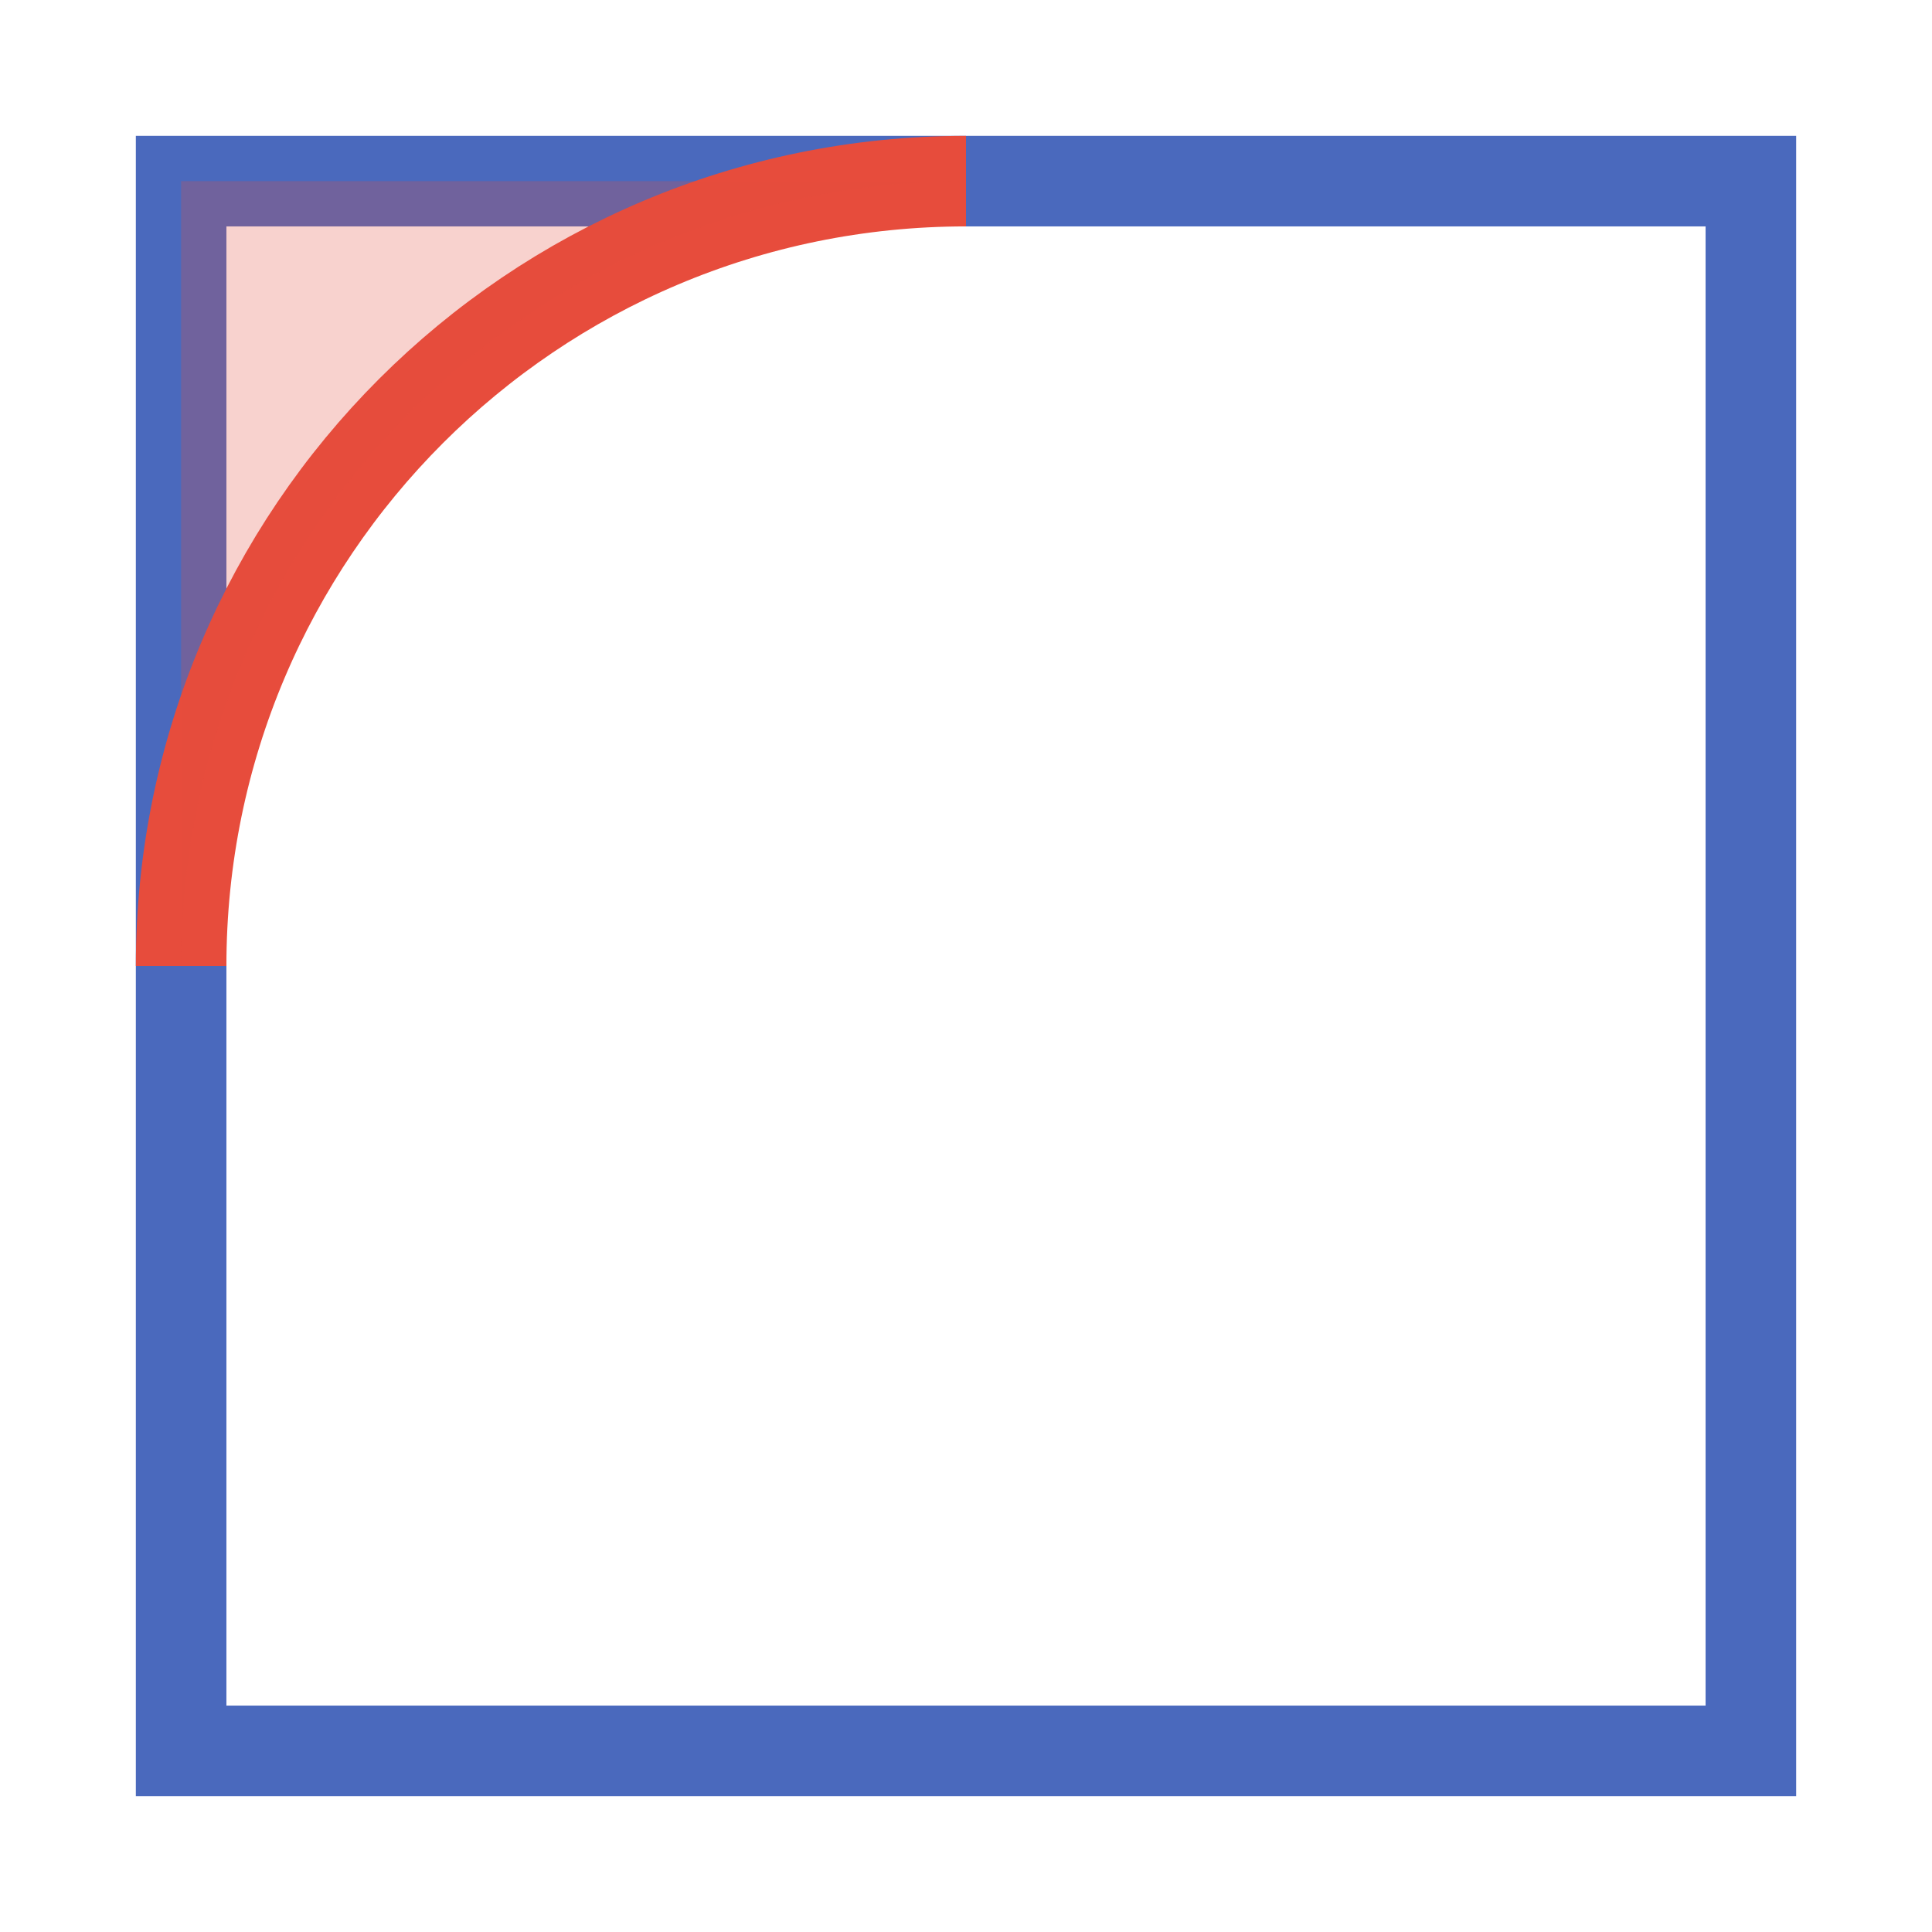
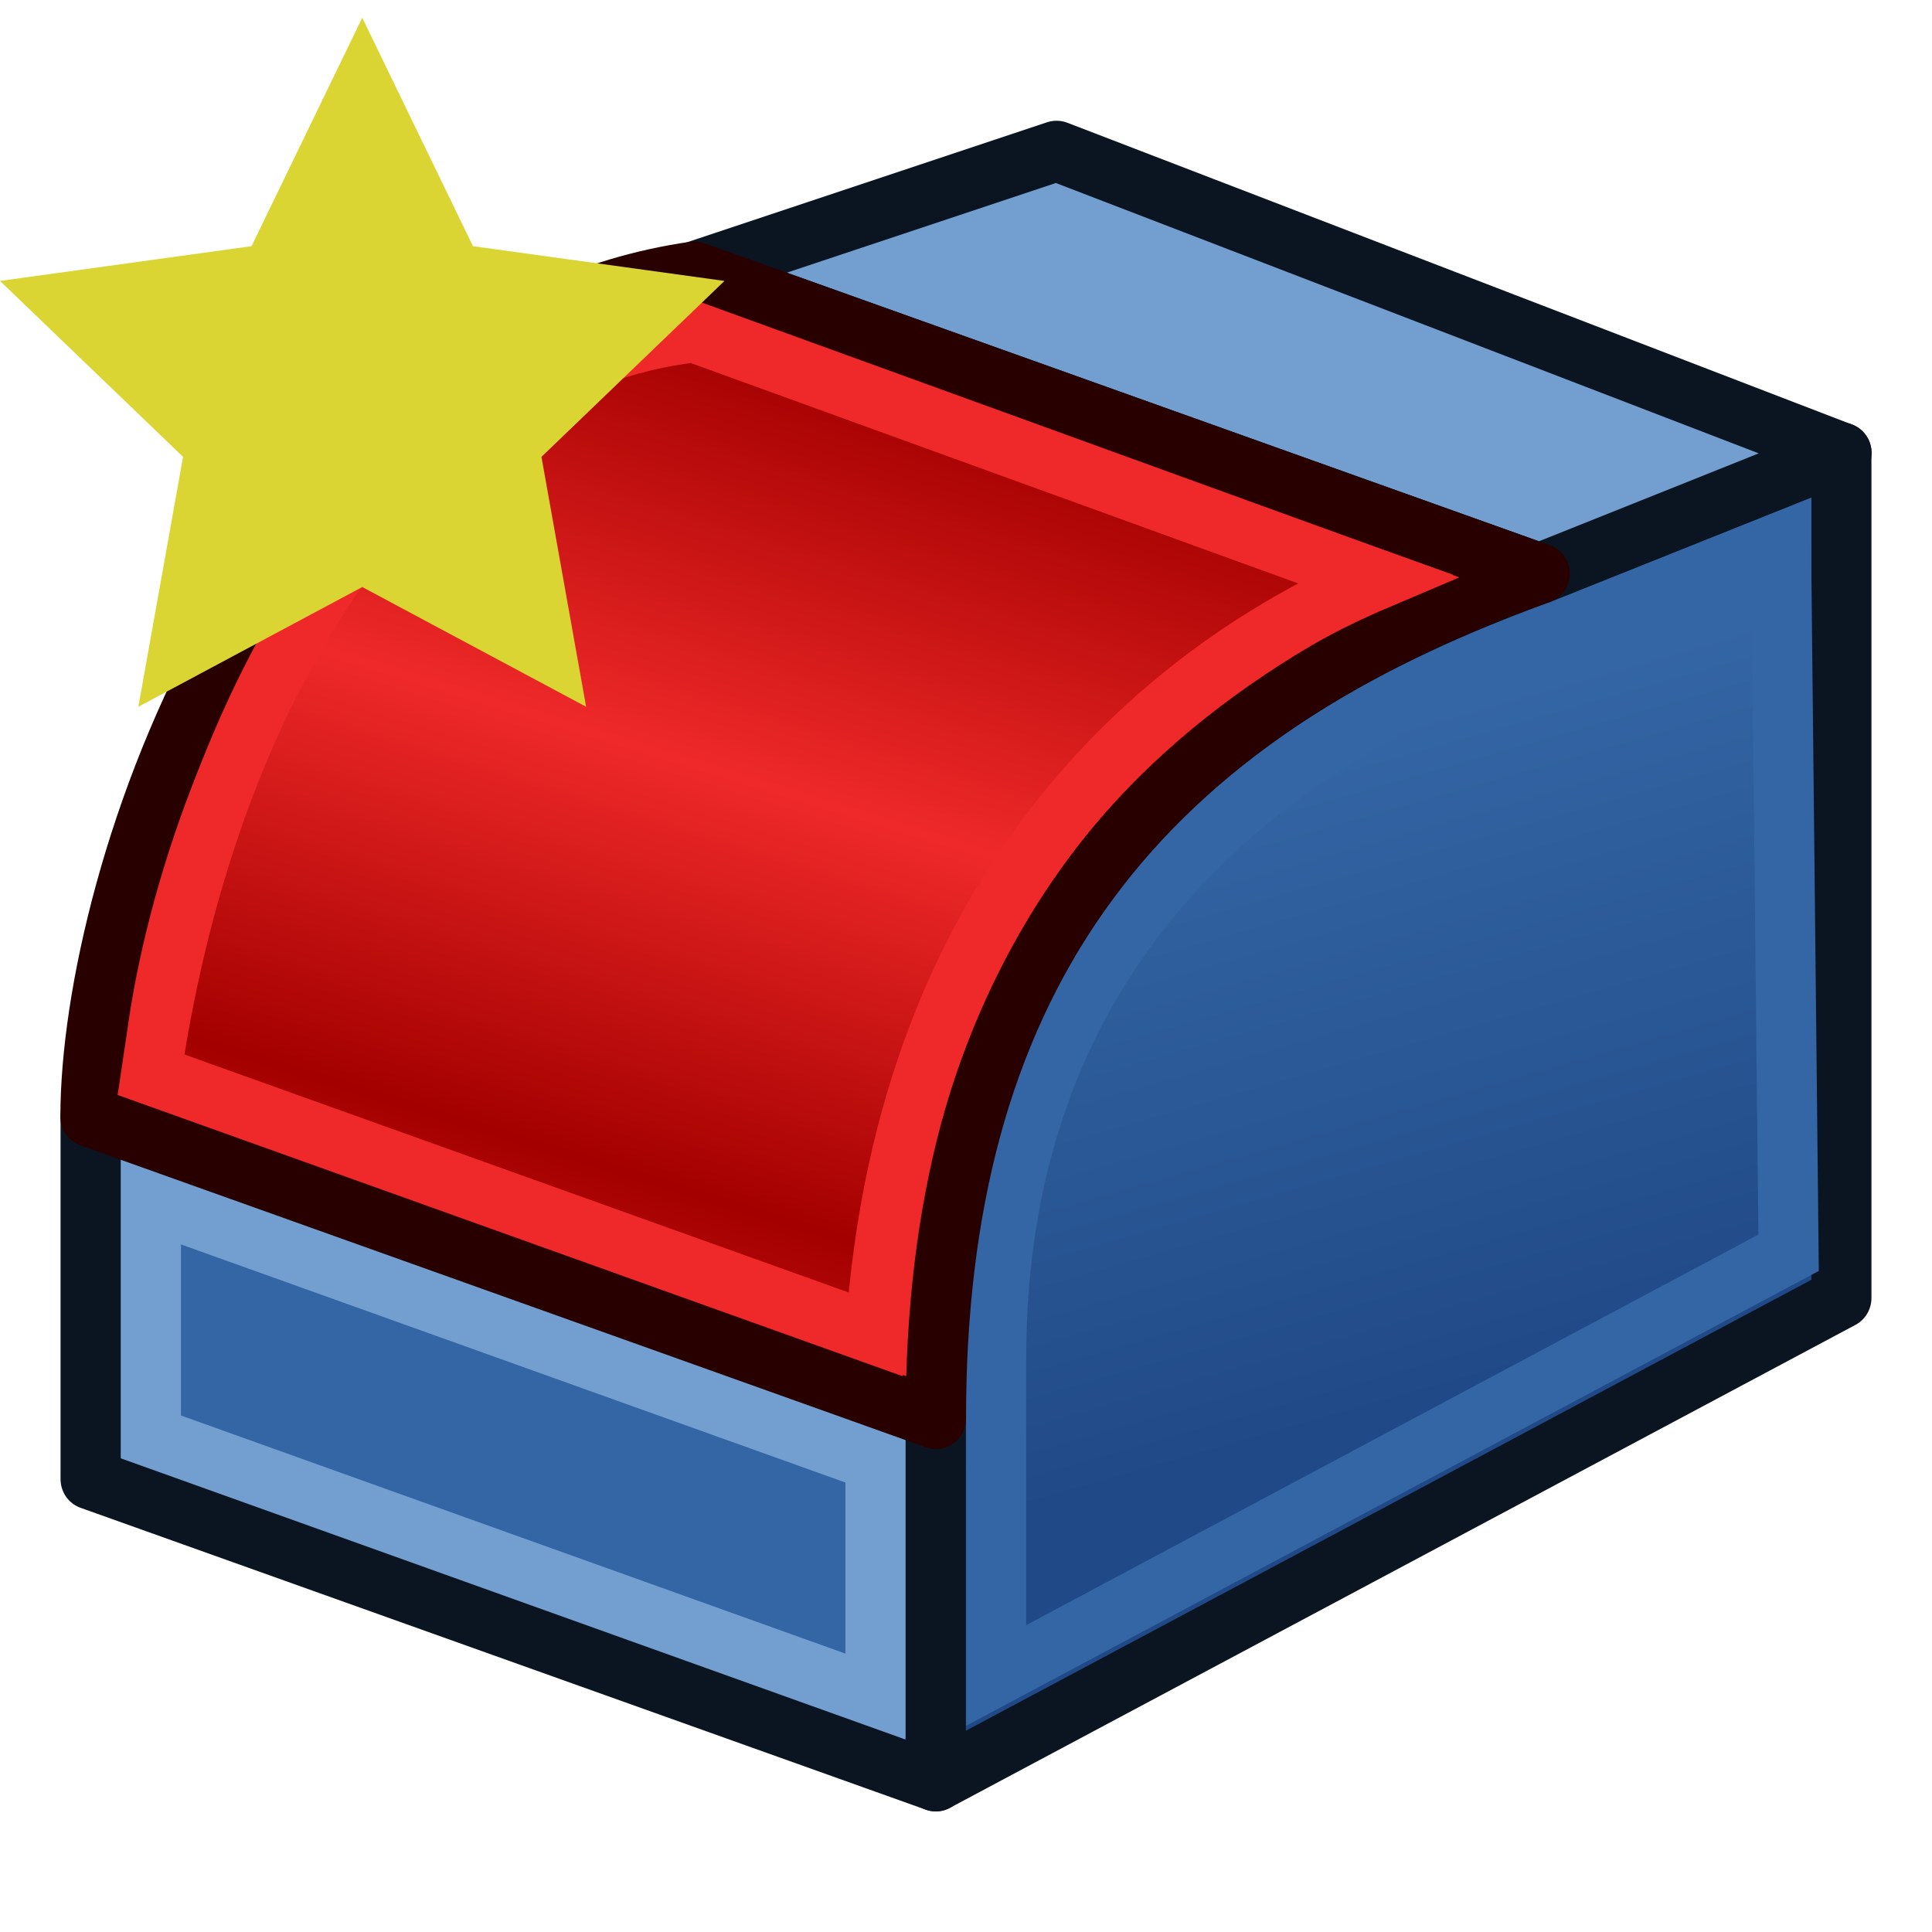
- <svg xmlns="http://www.w3.org/2000/svg" width="64" height="64" viewBox="0 0 64 64">
-   <rect x="6" y="6" width="52" height="52" fill="none" stroke="#4a69bd" stroke-width="3" />
-   <path d="M 6 32 A 26 26 0 0 1 32 6" fill="none" stroke="#e74c3c" stroke-width="3" />
-   <path d="M 6 32 A 26 26 0 0 1 32 6 L 6 6 Z" fill="#e74c3c" fill-opacity="0.25" stroke="none" />
+ <svg xmlns="http://www.w3.org/2000/svg" xmlns:xlink="http://www.w3.org/1999/xlink" width="64px" height="64px" id="svg3364" version="1.1">
+   <defs id="defs3366">
+     <linearGradient id="linearGradient3854">
+       <stop style="stop-color:#204a87;stop-opacity:1;" offset="0" id="stop3856" />
+       <stop style="stop-color:#3465a4;stop-opacity:1" offset="1" id="stop3858" />
+     </linearGradient>
+     <linearGradient id="linearGradient3776">
+       <stop style="stop-color:#f82b39;stop-opacity:1;" offset="0" id="stop3778" />
+       <stop style="stop-color:#520001;stop-opacity:1;" offset="1" id="stop3780" />
+     </linearGradient>
+     <linearGradient id="linearGradient3835">
+       <stop id="stop3837" offset="0" style="stop-color:#637dca;stop-opacity:1;" />
+       <stop id="stop3839" offset="1" style="stop-color:#9eaede;stop-opacity:1;" />
+     </linearGradient>
+     <linearGradient id="linearGradient3827">
+       <stop style="stop-color:#000000;stop-opacity:1;" offset="0" id="stop3829" />
+       <stop style="stop-color:#000000;stop-opacity:0;" offset="1" id="stop3831" />
+     </linearGradient>
+     <linearGradient id="linearGradient3864">
+       <stop id="stop3866" offset="0" style="stop-color:#f82b39;stop-opacity:1;" />
+       <stop id="stop3868" offset="1" style="stop-color:#520001;stop-opacity:1;" />
+     </linearGradient>
+     <linearGradient id="linearGradient3593">
+       <stop style="stop-color:#00aff9;stop-opacity:1;" offset="0" id="stop3595" />
+       <stop style="stop-color:#001ccc;stop-opacity:1;" offset="1" id="stop3597" />
+     </linearGradient>
+     <radialGradient xlink:href="#linearGradient3593-0" id="radialGradient3004-8" gradientUnits="userSpaceOnUse" gradientTransform="translate(-320.5998,-6.63068)" cx="330.638" cy="39.963" fx="330.638" fy="39.963" r="19.571" />
+     <linearGradient id="linearGradient3593-0">
+       <stop style="stop-color:#c8e0f9;stop-opacity:1;" offset="0" id="stop3595-2" />
+       <stop style="stop-color:#637dca;stop-opacity:1;" offset="1" id="stop3597-1" />
+     </linearGradient>
+     <radialGradient r="19.571" fy="39.963" fx="330.638" cy="39.963" cx="330.638" gradientTransform="matrix(-0.9322778,0,0,1.355442,396.3335,-27.20821)" gradientUnits="userSpaceOnUse" id="radialGradient3036" xlink:href="#linearGradient3593-0" />
+     <linearGradient xlink:href="#linearGradient3593" id="linearGradient3799" x1="5.364" y1="34" x2="57" y2="34" gradientUnits="userSpaceOnUse" gradientTransform="matrix(1.284436,0,0,1.270054,-1.198411,-15.13182)" />
+     <linearGradient xlink:href="#linearGradient3776" id="linearGradient3784" x1="24.567" y1="12.949" x2="17.991" y2="28.912" gradientUnits="userSpaceOnUse" />
+     <linearGradient gradientTransform="matrix(1.208021,0,0,1.194495,0.3019306,-10.8223)" xlink:href="#linearGradient3786" id="linearGradient3792" x1="22" y1="25" x2="18" y2="38" gradientUnits="userSpaceOnUse" spreadMethod="reflect" />
+     <linearGradient id="linearGradient3786">
+       <stop style="stop-color:#ef2929;stop-opacity:1" offset="0" id="stop3788" />
+       <stop style="stop-color:#a40000;stop-opacity:1" offset="1" id="stop3790" />
+     </linearGradient>
+     <linearGradient xlink:href="#linearGradient3854" id="linearGradient3860" x1="-32" y1="45" x2="-38" y2="24" gradientUnits="userSpaceOnUse" gradientTransform="matrix(1.208021,0,0,1.194495,101.7757,-10.8223)" />
+   </defs>
+   <g id="layer1">
+     <g id="g3780" transform="matrix(0.8278001,0,0,0.8371743,-0.2499405,9.060152)">
+       <path id="rect2568" d="m 3.926,33.374 33.825,11.945 0,14.334 L 3.926,47.708 z" style="fill:#3465a4;fill-opacity:1;fill-rule:evenodd;stroke:#0b1521;stroke-width:2.402;stroke-linecap:butt;stroke-linejoin:round;stroke-miterlimit:4;stroke-opacity:1;stroke-dasharray:none;stroke-dashoffset:0;marker:none;visibility:visible;display:inline;overflow:visible;enable-background:accumulate" />
+       <path id="rect2568-6" d="m 6.342,36.719 28.993,10.273 0,9.317 L 6.342,46.036 z" style="fill:none;stroke:#729fcf;stroke-width:2.402;stroke-linecap:butt;stroke-linejoin:miter;stroke-miterlimit:4;stroke-opacity:1;stroke-dasharray:none;stroke-dashoffset:0;marker:none;visibility:visible;display:inline;overflow:visible;enable-background:accumulate" />
+       <path style="fill:url(#linearGradient3860);fill-opacity:1;stroke:#0b1521;stroke-width:2.402;stroke-linecap:butt;stroke-linejoin:round;stroke-opacity:1" d="m 37.751,59.653 0,-14.334 c 2e-6,-20.306 10.872,-28.668 24.16,-33.446 l 12.08,-4.778 0,33.446 z" id="path3066" />
+       <path style="fill:none;stroke:#3465a4;stroke-width:2.402;stroke-linecap:butt;stroke-linejoin:miter;stroke-opacity:1" d="m 40.167,55.472 0,-12.542 c 0,-15.528 9.664,-23.89 20.838,-28.071 l 10.57,-4.181 0.302,28.071 z" id="path3066-3" />
+       <g transform="matrix(1.208021,0,0,1.194495,0.3019306,-10.8223)" id="g3009">
+         <path id="path2573" d="M 35,5 61,15 51,19 23,9 z" style="fill:#729fcf;fill-opacity:1;fill-rule:evenodd;stroke:#0b1521;stroke-width:2;stroke-linecap:butt;stroke-linejoin:round;stroke-miterlimit:4;stroke-opacity:1;stroke-dasharray:none;stroke-dashoffset:0;marker:none;visibility:visible;display:inline;overflow:visible;enable-background:accumulate" />
+         <path d="M 51,19 C 37,24 31,33 31,47 L 3,37 C 3,29 9,11 23,9 z" style="fill:#ef2929;fill-opacity:1;fill-rule:evenodd;stroke:#280000;stroke-width:2;stroke-linecap:butt;stroke-linejoin:round;stroke-miterlimit:4;stroke-opacity:1;stroke-dasharray:none;stroke-dashoffset:0;marker:none;visibility:visible;display:inline;overflow:visible;enable-background:accumulate" id="rect3347" />
+       </g>
+       <path d="M 55.388,12.112 C 47.415,15.457 36.543,23.818 35.335,41.974 L 6.342,31.702 C 8.758,15.457 17.214,3.512 28.086,2.317 z" style="fill:url(#linearGradient3792);fill-opacity:1;stroke:#ef2929;stroke-width:2.402;stroke-linecap:butt;stroke-linejoin:miter;stroke-miterlimit:4;stroke-opacity:1;stroke-dasharray:none;stroke-dashoffset:0;marker:none;visibility:visible;display:inline;overflow:visible;enable-background:accumulate" id="rect3347-3" />
+     </g>
+   </g>
+   <path d="M12 .587l3.668 7.568 8.332 1.151-6.064 5.828 1.48 8.279-7.416-3.967-7.417 3.967 1.481-8.279-6.064-5.828 8.332-1.151z" fill="#dbd533" />
</svg>
